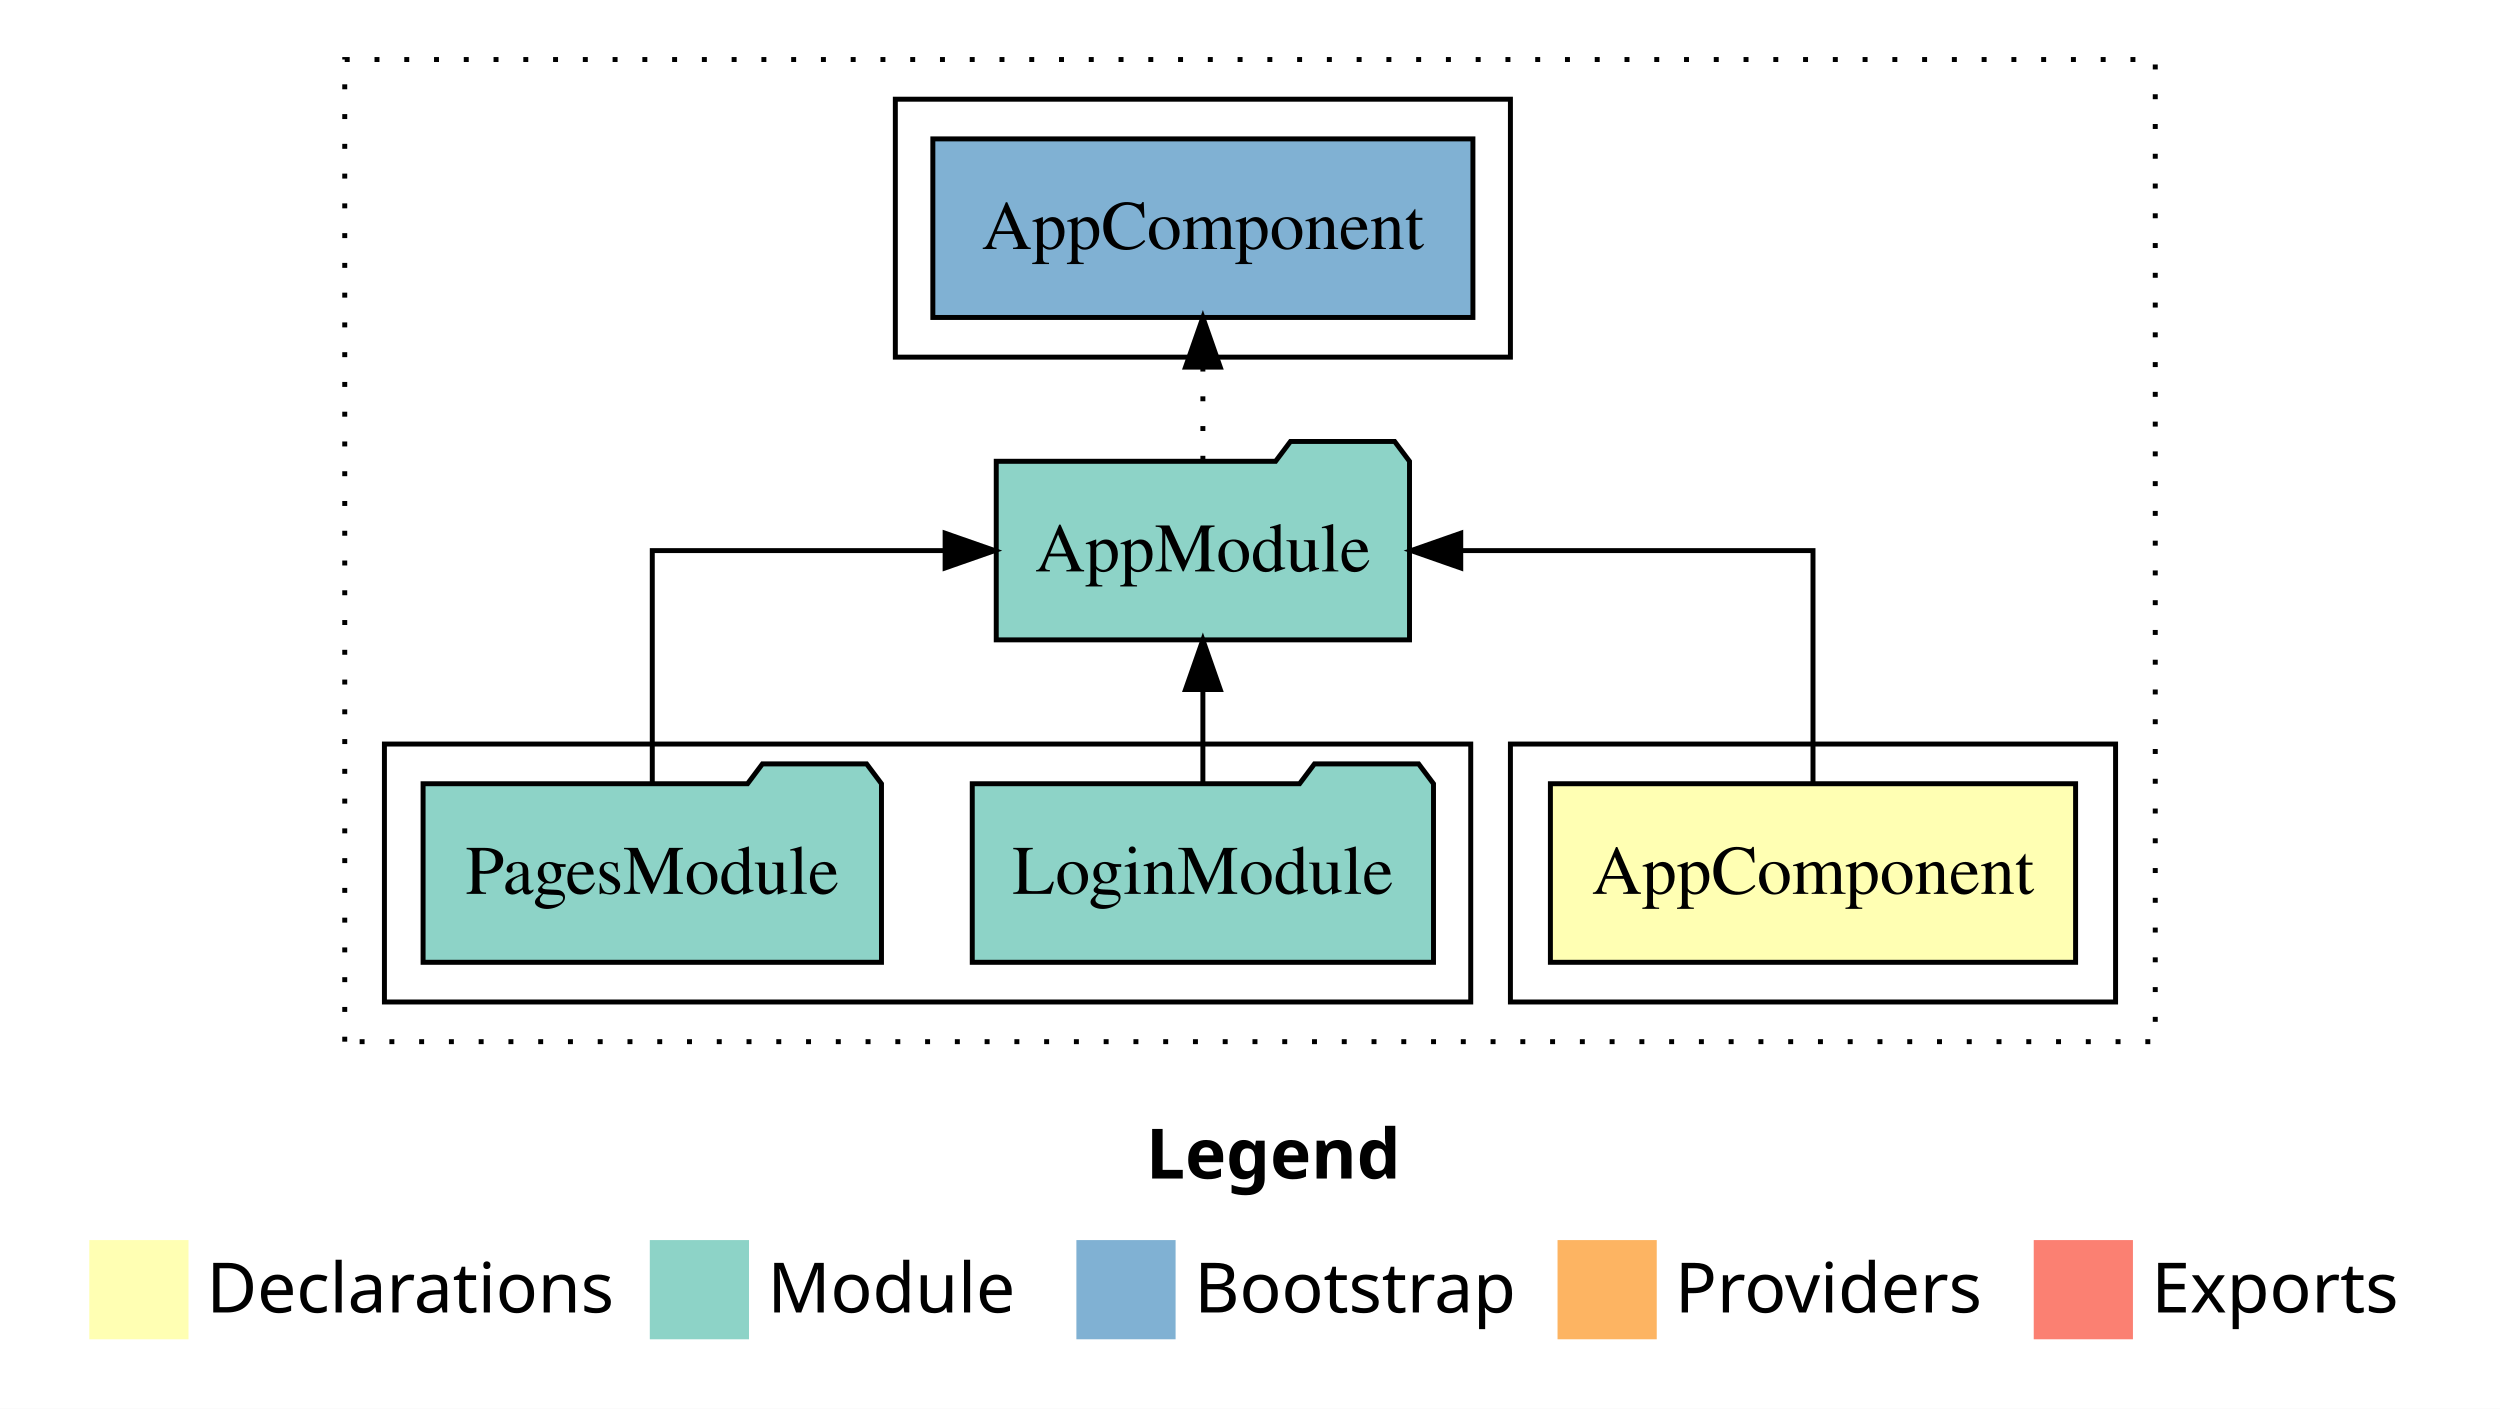
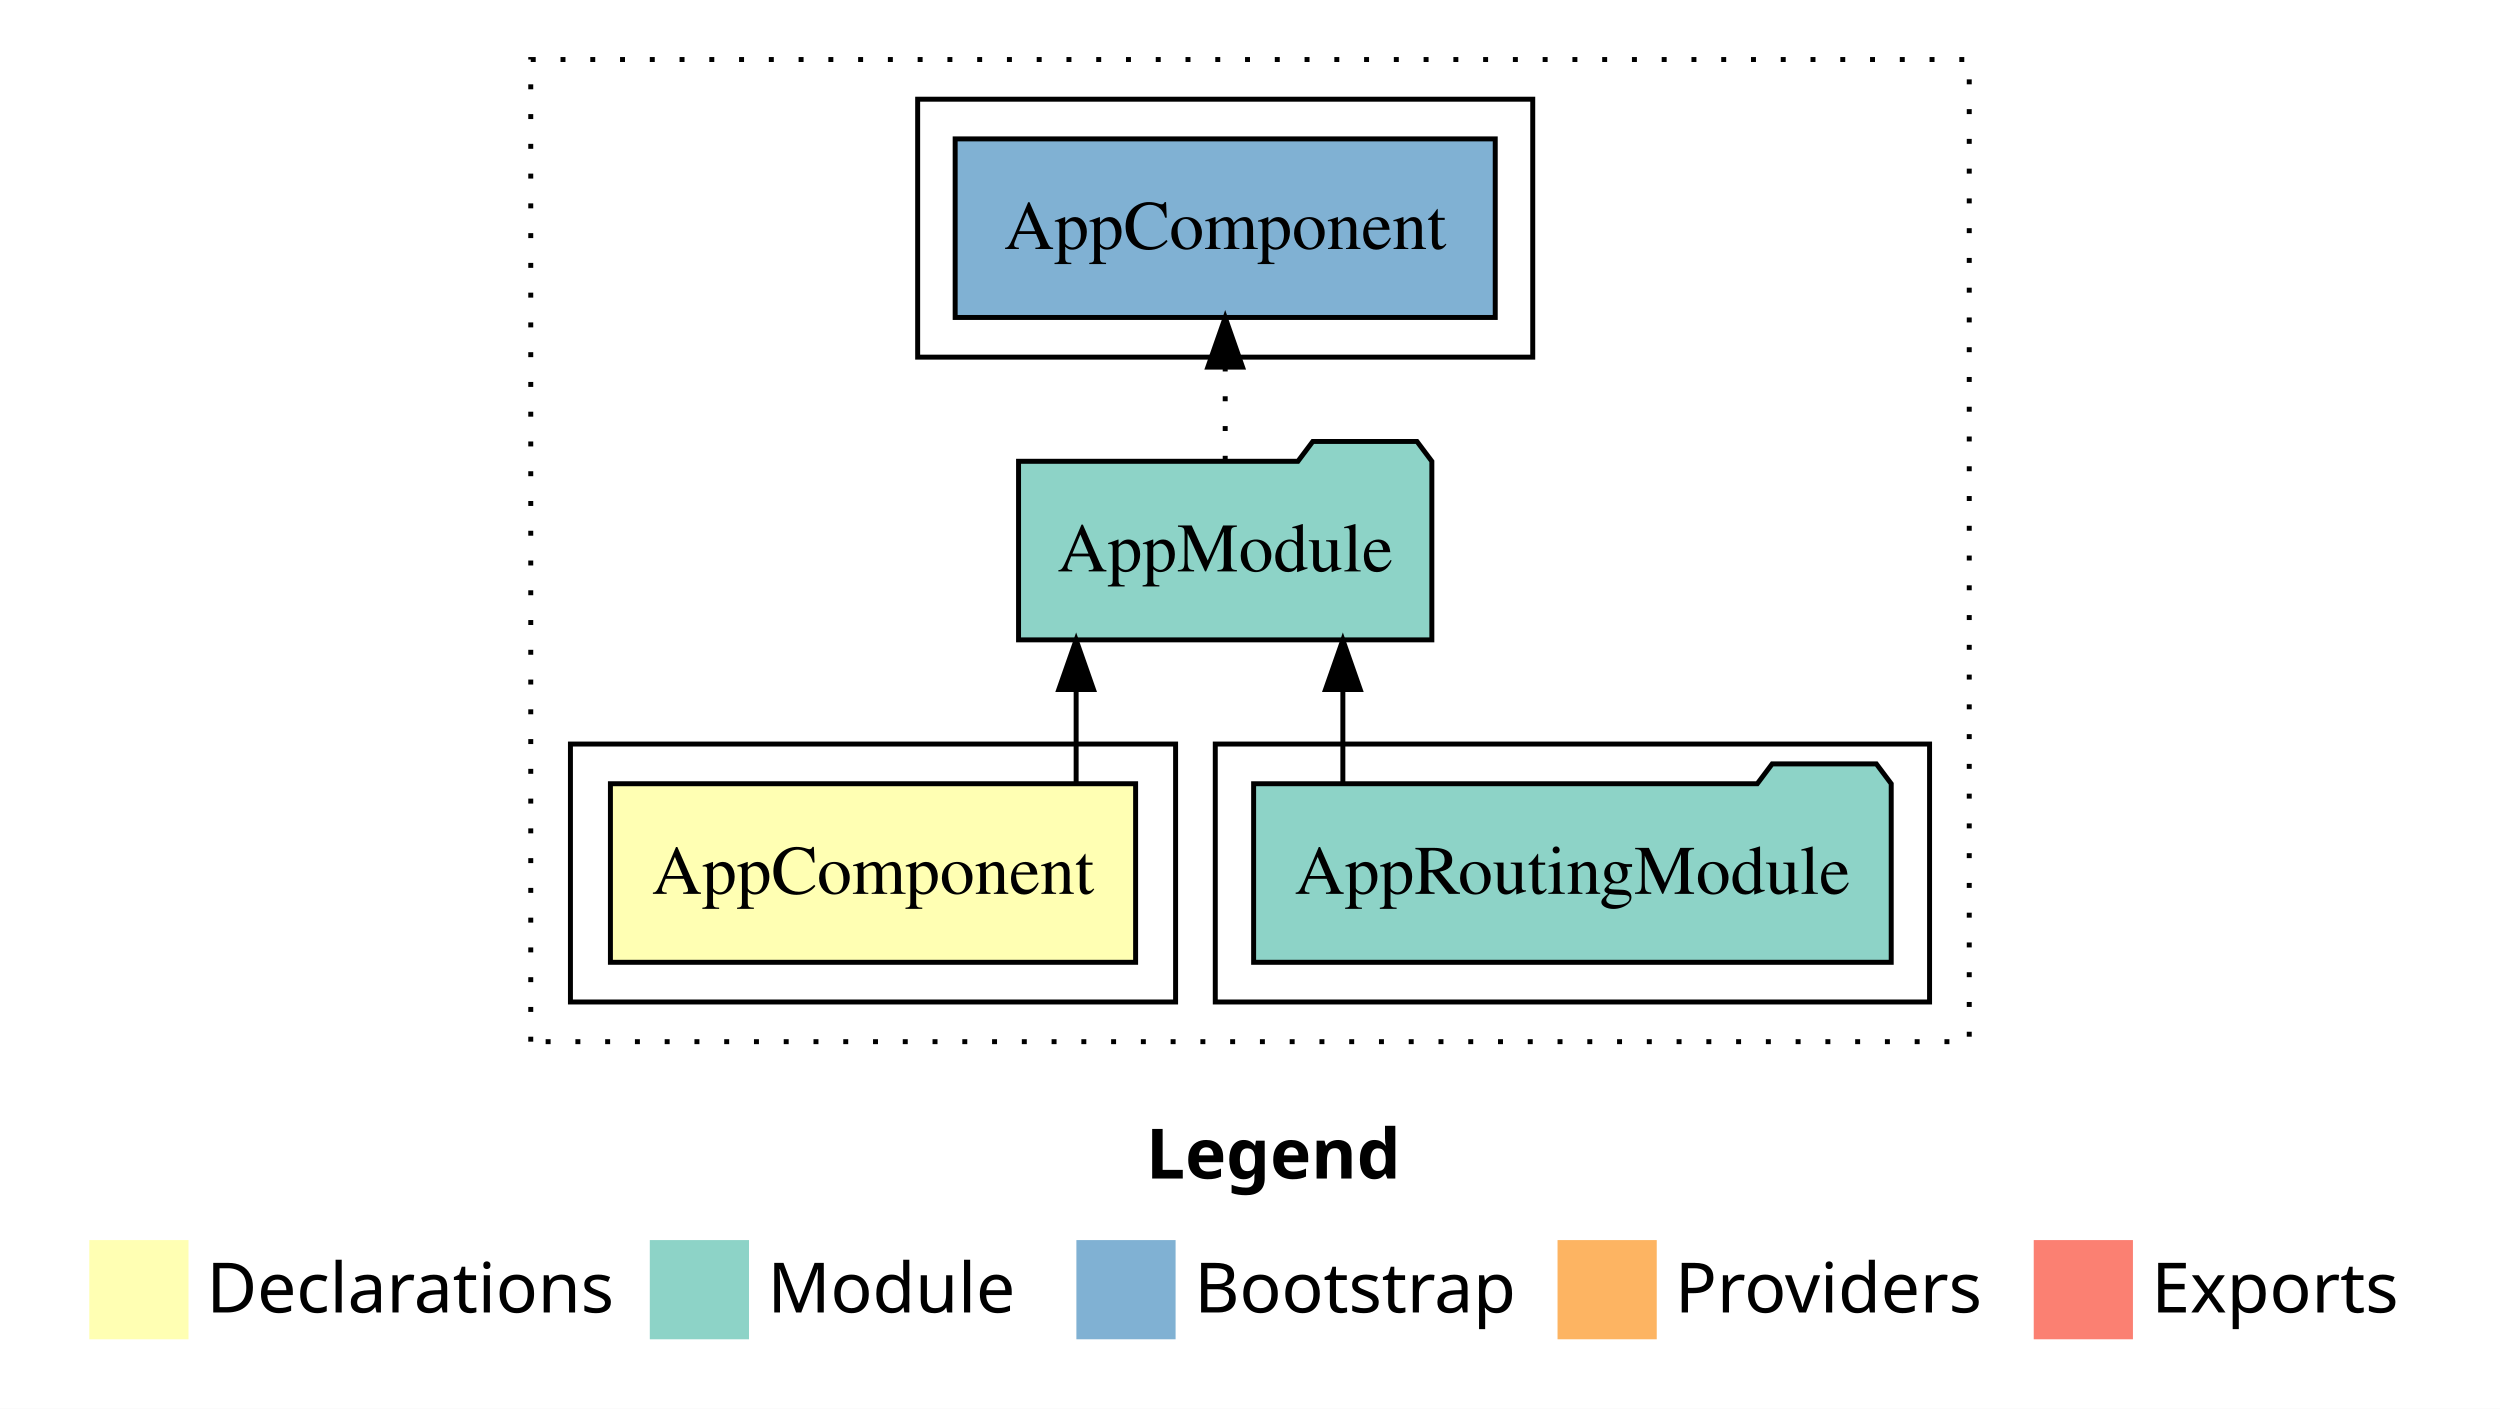
<svg xmlns="http://www.w3.org/2000/svg" width="504pt" height="284pt" viewBox="0.00 0.00 504.00 284.00">
  <g id="graph0" class="graph" transform="scale(1 1) rotate(0) translate(4 280)">
-     <polygon fill="#ffffff" stroke="transparent" points="-4,4 -4,-280 500,-280 500,4 -4,4" />
-     <text text-anchor="start" x="227.009" y="-42.4" font-family="sans-serif" font-weight="bold" font-size="14.00" fill="#000000">Legend</text>
+     <polygon fill="white" stroke="transparent" points="-4,4 -4,-280 500,-280 500,4 -4,4" />
+     <text text-anchor="start" x="227.01" y="-42.4" font-family="sans-serif" font-weight="bold" font-size="14.00">Legend</text>
    <polygon fill="#ffffb3" stroke="transparent" points="14,-10 14,-30 34,-30 34,-10 14,-10" />
-     <text text-anchor="start" x="37.629" y="-15.4" font-family="sans-serif" font-size="14.00" fill="#000000">  Declarations</text>
+     <text text-anchor="start" x="37.63" y="-15.4" font-family="sans-serif" font-size="14.00">  Declarations</text>
    <polygon fill="#8dd3c7" stroke="transparent" points="127,-10 127,-30 147,-30 147,-10 127,-10" />
-     <text text-anchor="start" x="150.725" y="-15.4" font-family="sans-serif" font-size="14.00" fill="#000000">  Module</text>
+     <text text-anchor="start" x="150.73" y="-15.4" font-family="sans-serif" font-size="14.00">  Module</text>
    <polygon fill="#80b1d3" stroke="transparent" points="213,-10 213,-30 233,-30 233,-10 213,-10" />
-     <text text-anchor="start" x="236.781" y="-15.4" font-family="sans-serif" font-size="14.00" fill="#000000">  Bootstrap</text>
+     <text text-anchor="start" x="236.78" y="-15.4" font-family="sans-serif" font-size="14.00">  Bootstrap</text>
    <polygon fill="#fdb462" stroke="transparent" points="310,-10 310,-30 330,-30 330,-10 310,-10" />
-     <text text-anchor="start" x="333.673" y="-15.4" font-family="sans-serif" font-size="14.00" fill="#000000">  Providers</text>
+     <text text-anchor="start" x="333.67" y="-15.4" font-family="sans-serif" font-size="14.00">  Providers</text>
    <polygon fill="#fb8072" stroke="transparent" points="406,-10 406,-30 426,-30 426,-10 406,-10" />
-     <text text-anchor="start" x="429.726" y="-15.4" font-family="sans-serif" font-size="14.00" fill="#000000">  Exports</text>
+     <text text-anchor="start" x="429.73" y="-15.4" font-family="sans-serif" font-size="14.00">  Exports</text>
    <g id="clust1" class="cluster">
-       <polygon fill="none" stroke="#000000" stroke-dasharray="1,5" points="65.5,-70 65.5,-268 430.5,-268 430.5,-70 65.5,-70" />
+       <polygon fill="none" stroke="black" stroke-dasharray="1,5" points="103,-70 103,-268 393,-268 393,-70 103,-70" />
+     </g>
+     <g id="clust6" class="cluster">
+       <polygon fill="none" stroke="black" points="181,-208 181,-260 305,-260 305,-208 181,-208" />
+     </g>
+     <g id="clust4" class="cluster">
+       <polygon fill="none" stroke="black" points="241,-78 241,-130 385,-130 385,-78 241,-78" />
    </g>
    <g id="clust2" class="cluster">
-       <polygon fill="none" stroke="#000000" points="300.5,-78 300.5,-130 422.5,-130 422.5,-78 300.5,-78" />
-     </g>
-     <g id="clust4" class="cluster">
-       <polygon fill="none" stroke="#000000" points="73.5,-78 73.5,-130 292.5,-130 292.5,-78 73.5,-78" />
-     </g>
-     <g id="clust6" class="cluster">
-       <polygon fill="none" stroke="#000000" points="176.5,-208 176.5,-260 300.5,-260 300.5,-208 176.5,-208" />
+       <polygon fill="none" stroke="black" points="111,-78 111,-130 233,-130 233,-78 111,-78" />
    </g>
    <g id="node1" class="node">
-       <polygon fill="#ffffb3" stroke="#000000" points="414.44,-122 308.56,-122 308.56,-86 414.44,-86 414.44,-122" />
-       <text text-anchor="middle" x="361.5" y="-99.8" font-family="Times,serif" font-size="14.00" fill="#000000">AppComponent</text>
+       <polygon fill="#ffffb3" stroke="black" points="224.94,-122 119.06,-122 119.06,-86 224.94,-86 224.94,-122" />
+       <text text-anchor="middle" x="172" y="-99.8" font-family="Times,serif" font-size="14.00">AppComponent</text>
    </g>
    <g id="node2" class="node">
-       <polygon fill="#8dd3c7" stroke="#000000" points="280.157,-187 277.157,-191 256.157,-191 253.157,-187 196.843,-187 196.843,-151 280.157,-151 280.157,-187" />
-       <text text-anchor="middle" x="238.5" y="-164.8" font-family="Times,serif" font-size="14.00" fill="#000000">AppModule</text>
+       <polygon fill="#8dd3c7" stroke="black" points="284.66,-187 281.66,-191 260.66,-191 257.66,-187 201.34,-187 201.34,-151 284.66,-151 284.66,-187" />
+       <text text-anchor="middle" x="243" y="-164.8" font-family="Times,serif" font-size="14.00">AppModule</text>
    </g>
    <g id="edge1" class="edge">
-       <path fill="none" stroke="#000000" d="M361.5,-122.106C361.5,-141.339 361.5,-169 361.5,-169 361.5,-169 290.486,-169 290.486,-169" />
-       <polygon fill="#000000" stroke="#000000" points="290.486,-165.5 280.486,-169 290.486,-172.5 290.486,-165.5" />
+       <path fill="none" stroke="black" d="M212.95,-122.11C212.95,-122.11 212.95,-140.99 212.95,-140.99" />
+       <polygon fill="black" stroke="black" points="209.45,-140.99 212.95,-150.99 216.45,-140.99 209.45,-140.99" />
    </g>
-     <g id="node5" class="node">
-       <polygon fill="#80b1d3" stroke="#000000" points="292.939,-252 184.061,-252 184.061,-216 292.939,-216 292.939,-252" />
-       <text text-anchor="middle" x="238.5" y="-229.8" font-family="Times,serif" font-size="14.00" fill="#000000">AppComponent </text>
+     <g id="node4" class="node">
+       <polygon fill="#80b1d3" stroke="black" points="297.44,-252 188.56,-252 188.56,-216 297.44,-216 297.44,-252" />
+       <text text-anchor="middle" x="243" y="-229.8" font-family="Times,serif" font-size="14.00">AppComponent </text>
    </g>
-     <g id="edge4" class="edge">
-       <path fill="none" stroke="#000000" stroke-dasharray="1,5" d="M238.5,-187.106C238.5,-187.106 238.5,-205.991 238.5,-205.991" />
-       <polygon fill="#000000" stroke="#000000" points="235,-205.991 238.5,-215.991 242,-205.991 235,-205.991" />
+     <g id="edge3" class="edge">
+       <path fill="none" stroke="black" stroke-dasharray="1,5" d="M243,-187.11C243,-187.11 243,-205.99 243,-205.99" />
+       <polygon fill="black" stroke="black" points="239.5,-205.99 243,-215.99 246.5,-205.99 239.5,-205.99" />
    </g>
    <g id="node3" class="node">
-       <polygon fill="#8dd3c7" stroke="#000000" points="284.993,-122 281.993,-126 260.993,-126 257.993,-122 192.007,-122 192.007,-86 284.993,-86 284.993,-122" />
-       <text text-anchor="middle" x="238.5" y="-99.8" font-family="Times,serif" font-size="14.00" fill="#000000">LoginModule</text>
+       <polygon fill="#8dd3c7" stroke="black" points="377.27,-122 374.27,-126 353.27,-126 350.27,-122 248.73,-122 248.73,-86 377.27,-86 377.27,-122" />
+       <text text-anchor="middle" x="313" y="-99.8" font-family="Times,serif" font-size="14.00">AppRoutingModule</text>
    </g>
    <g id="edge2" class="edge">
-       <path fill="none" stroke="#000000" d="M238.5,-122.106C238.5,-122.106 238.5,-140.991 238.5,-140.991" />
-       <polygon fill="#000000" stroke="#000000" points="235,-140.991 238.5,-150.991 242,-140.991 235,-140.991" />
-     </g>
-     <g id="node4" class="node">
-       <polygon fill="#8dd3c7" stroke="#000000" points="173.706,-122 170.706,-126 149.706,-126 146.706,-122 81.294,-122 81.294,-86 173.706,-86 173.706,-122" />
-       <text text-anchor="middle" x="127.5" y="-99.8" font-family="Times,serif" font-size="14.00" fill="#000000">PagesModule</text>
-     </g>
-     <g id="edge3" class="edge">
-       <path fill="none" stroke="#000000" d="M127.5,-122.106C127.5,-141.339 127.5,-169 127.5,-169 127.5,-169 186.536,-169 186.536,-169" />
-       <polygon fill="#000000" stroke="#000000" points="186.536,-172.5 196.536,-169 186.536,-165.5 186.536,-172.5" />
+       <path fill="none" stroke="black" d="M266.72,-122.11C266.72,-122.11 266.72,-140.99 266.72,-140.99" />
+       <polygon fill="black" stroke="black" points="263.22,-140.99 266.72,-150.99 270.22,-140.99 263.22,-140.99" />
    </g>
  </g>
</svg>
